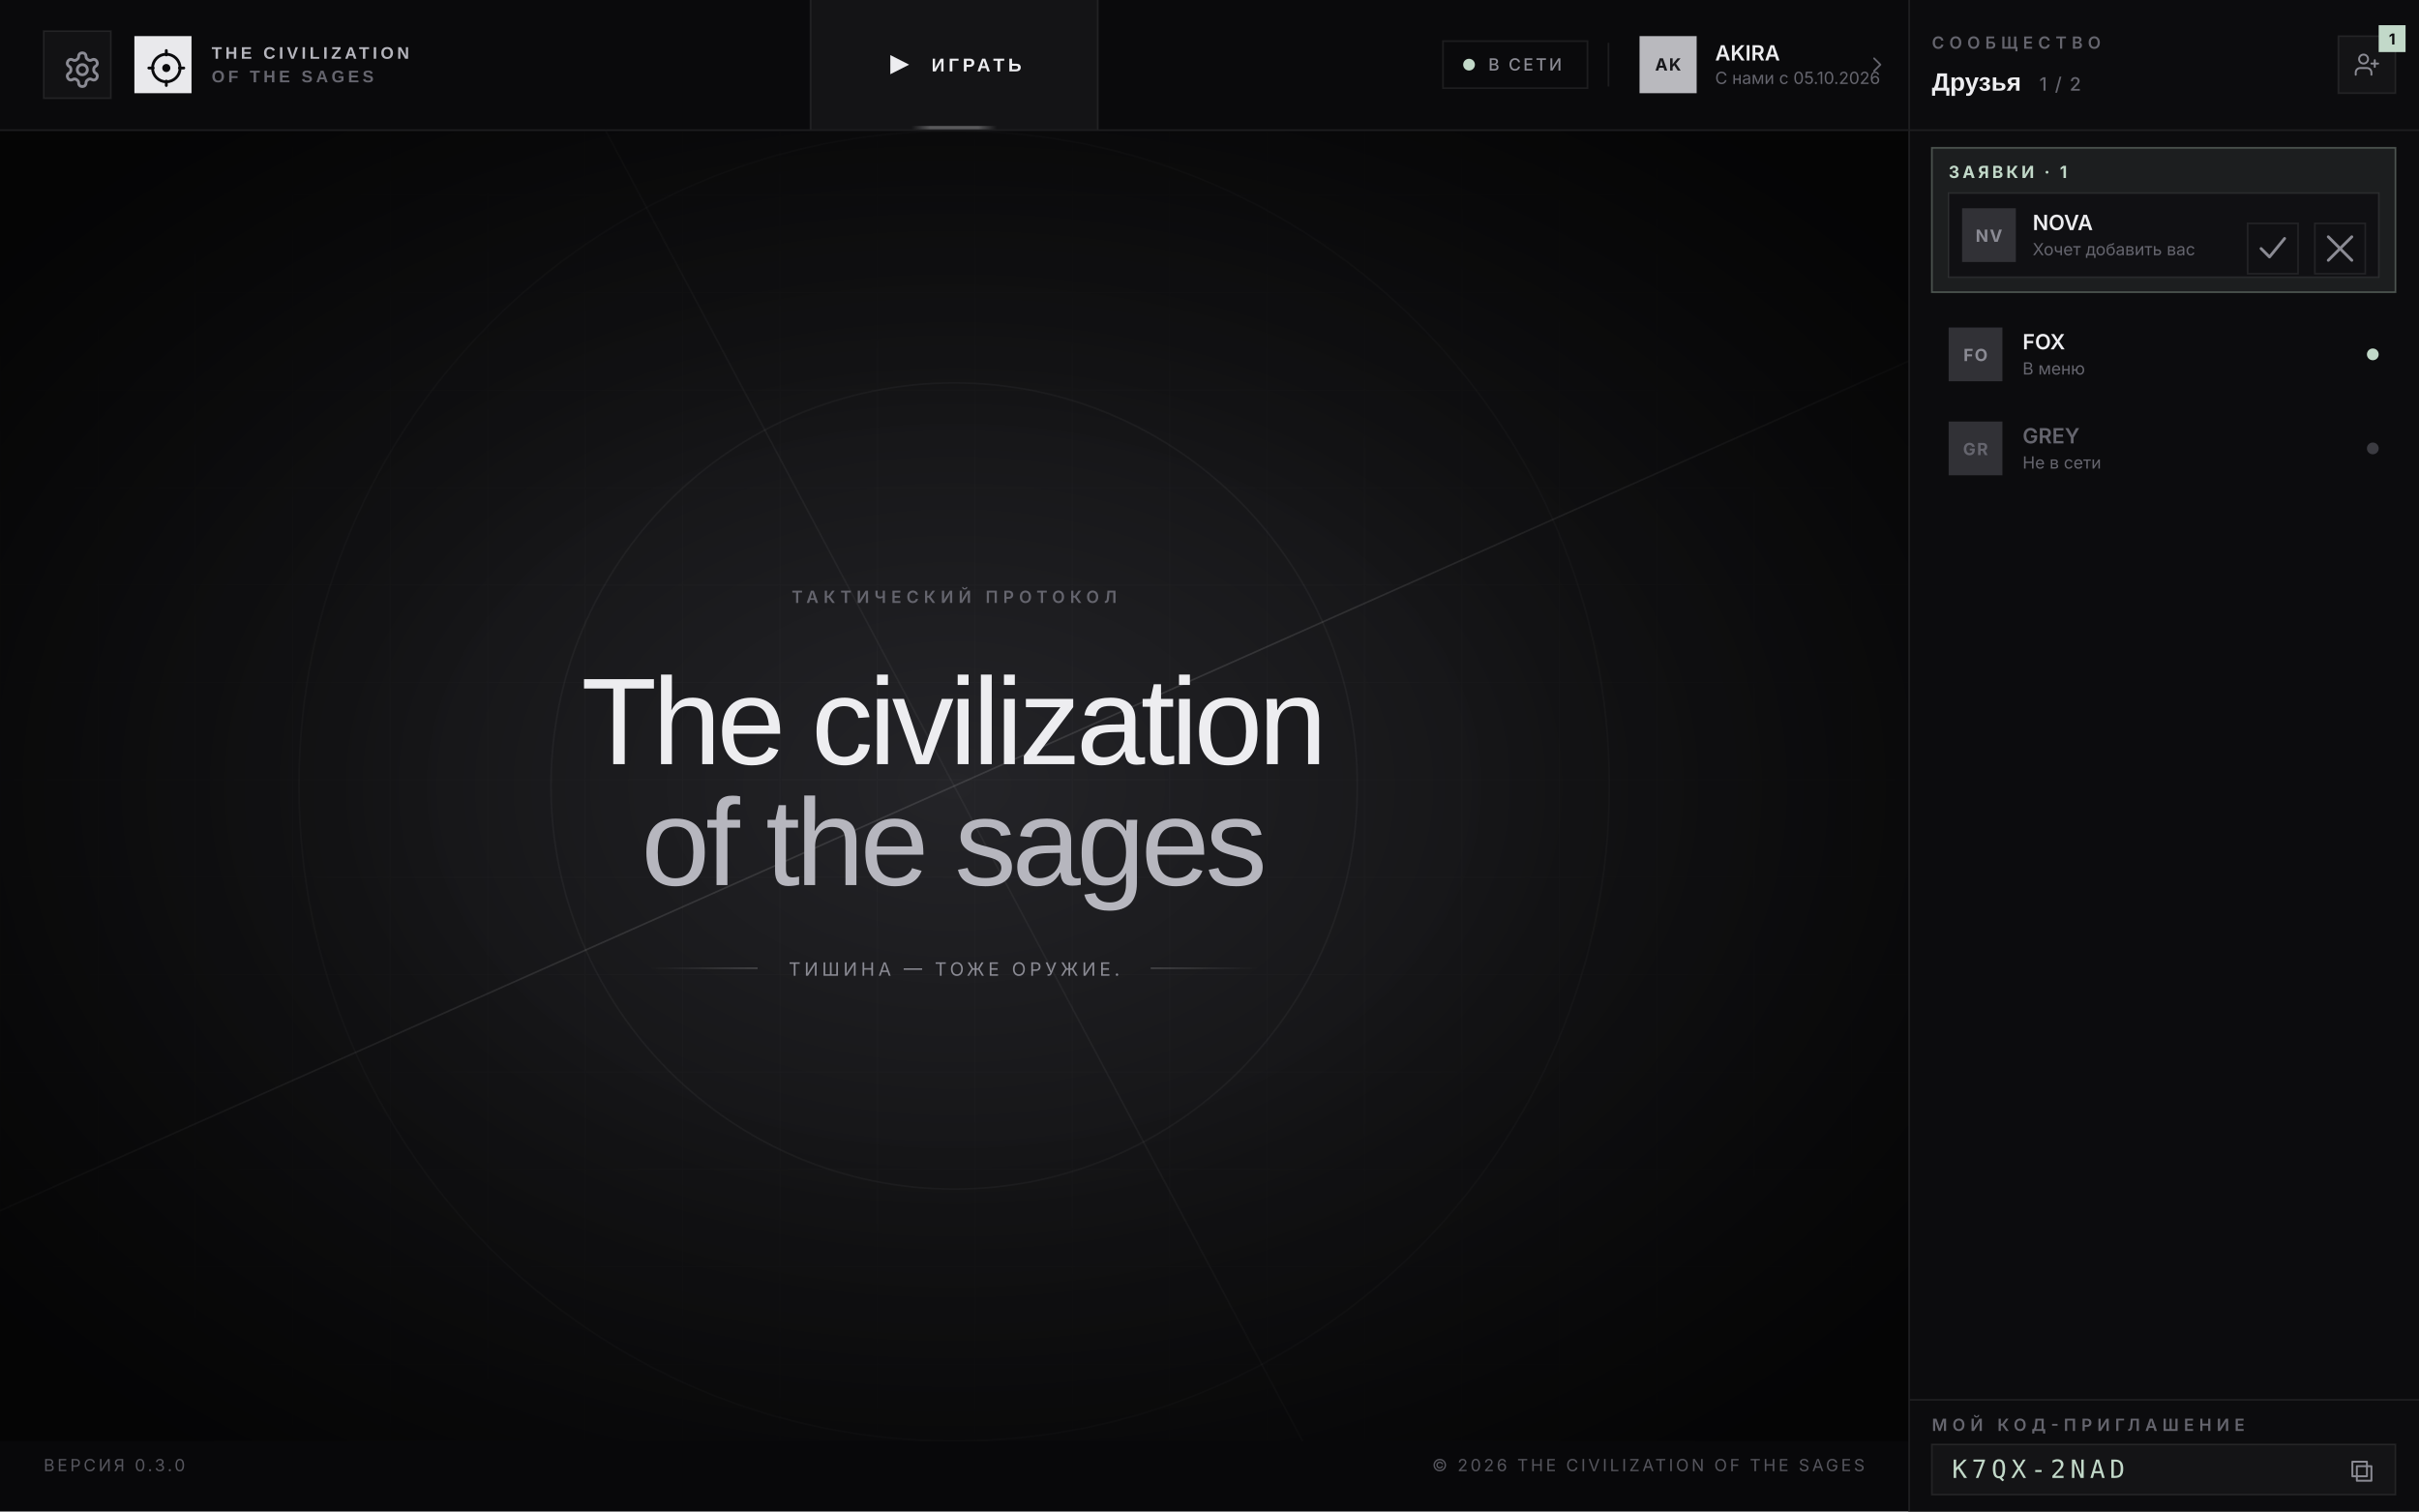
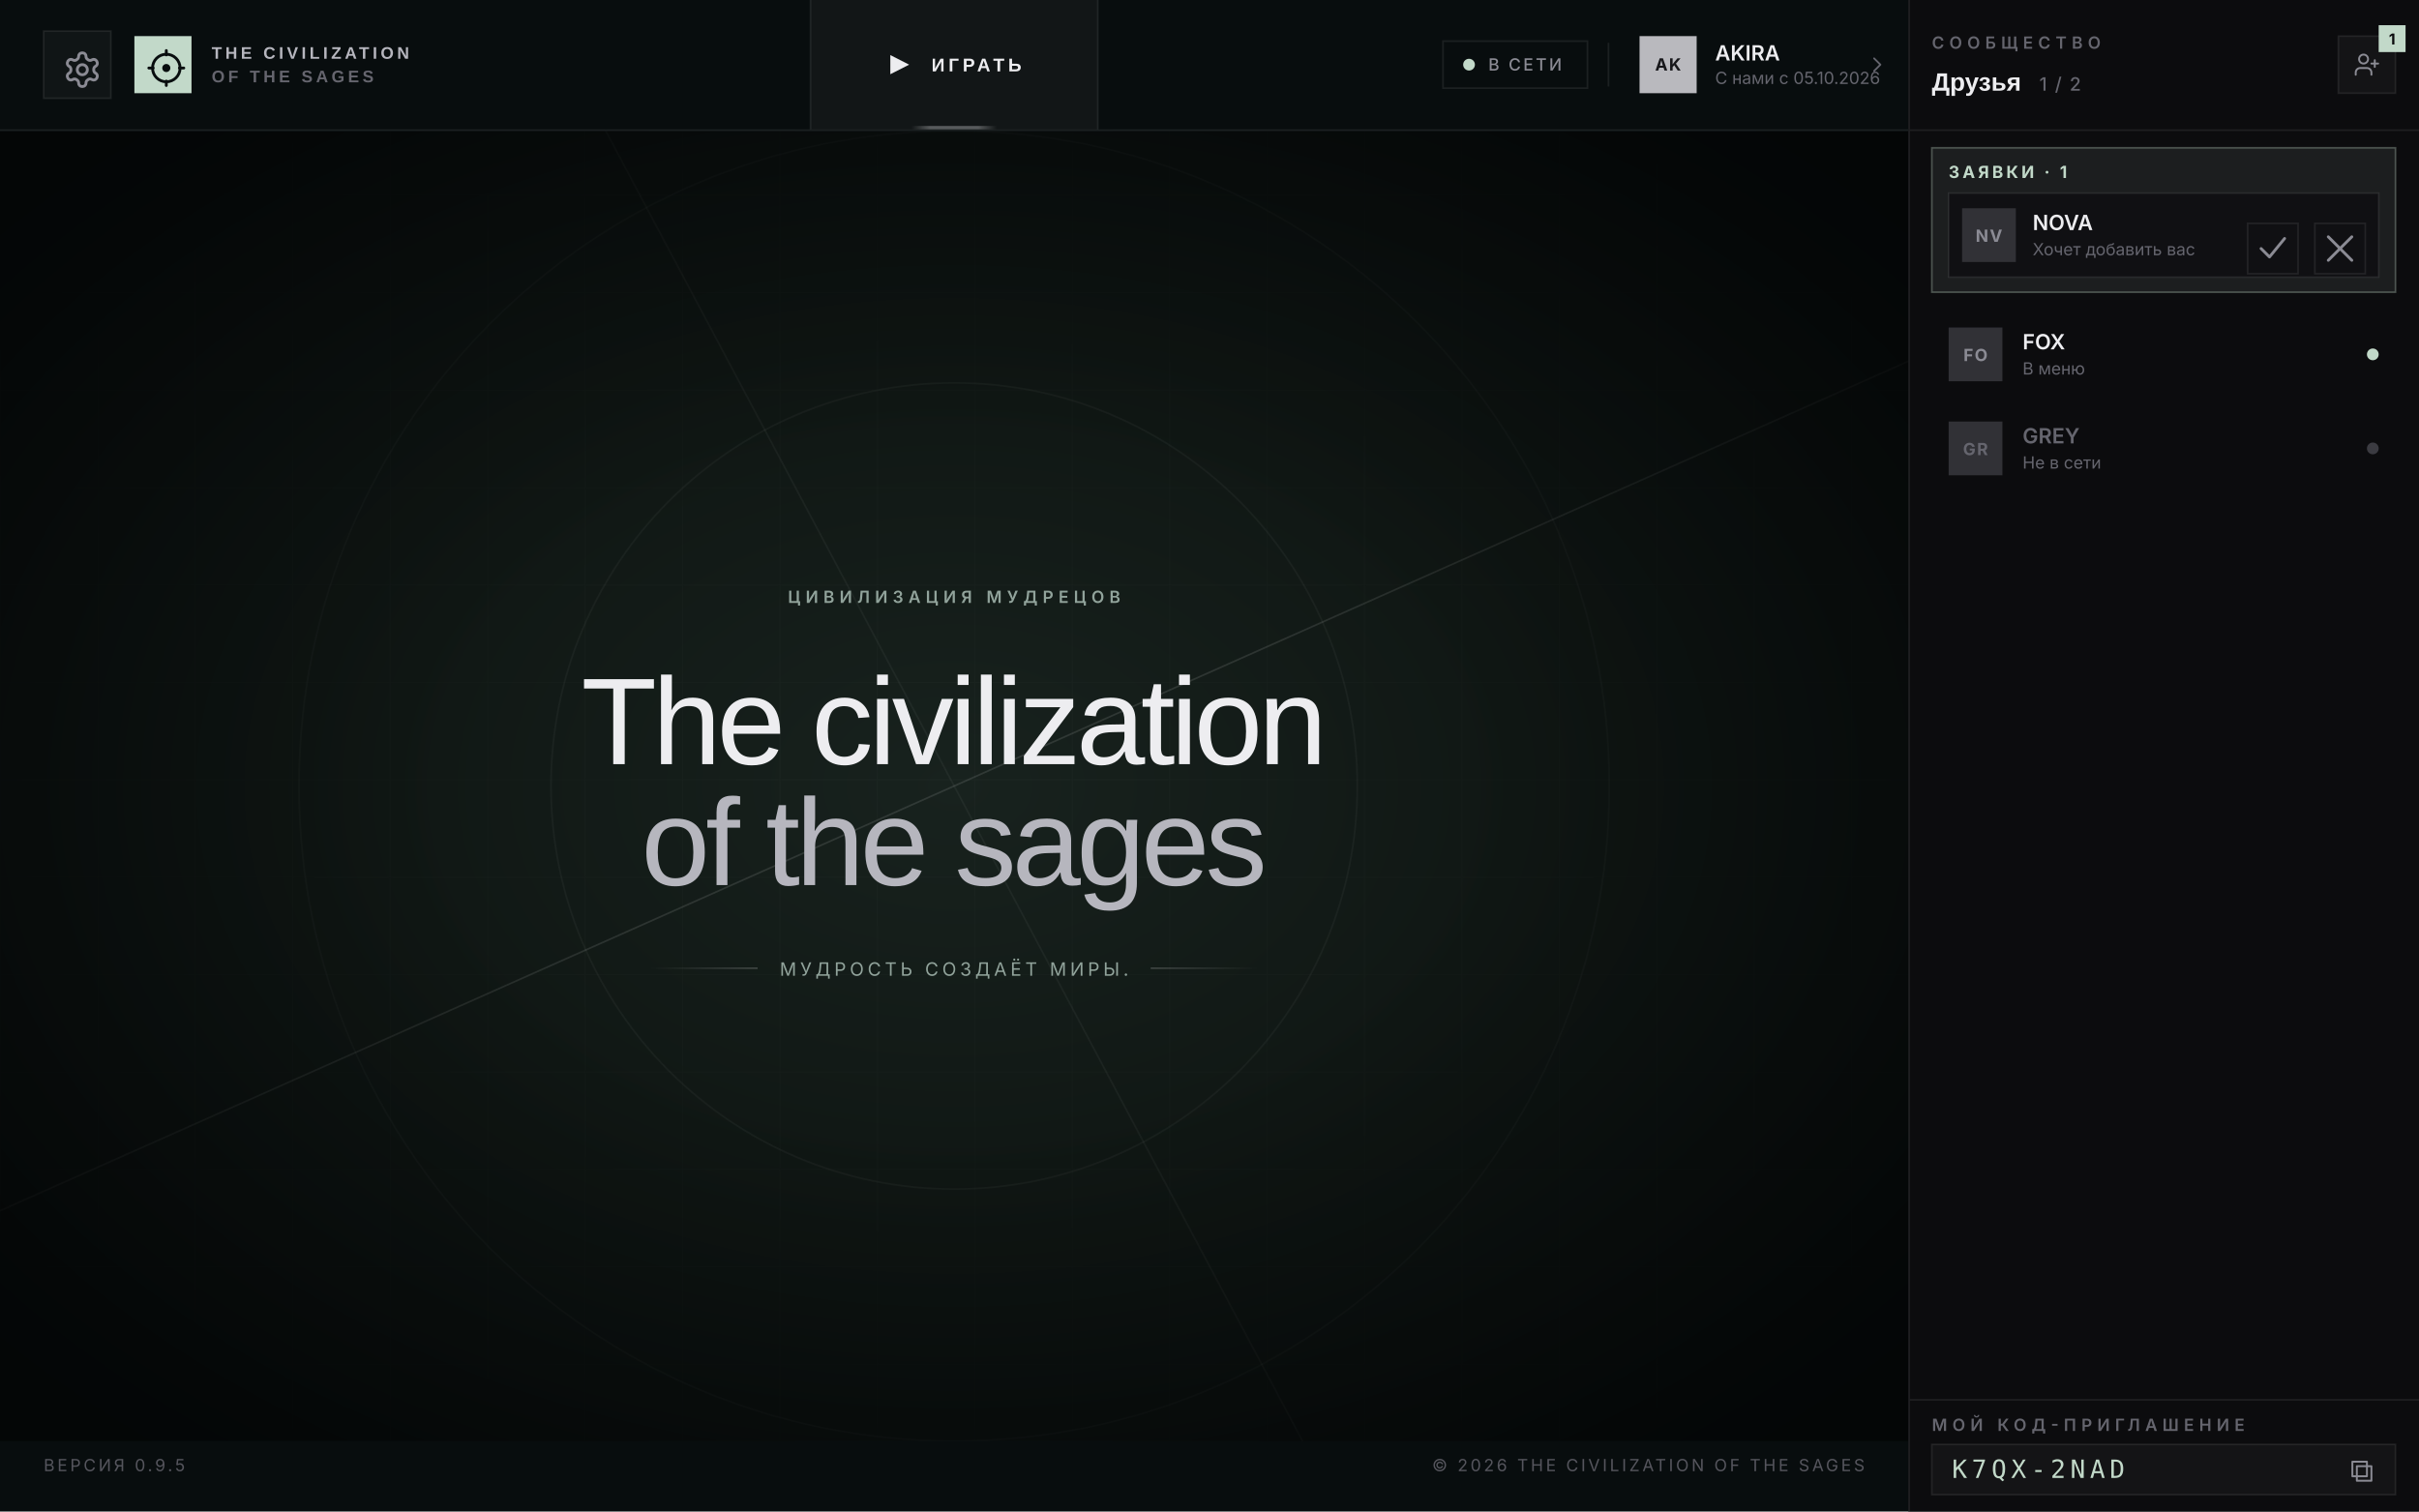
<svg xmlns="http://www.w3.org/2000/svg" width="1440" height="900" viewBox="0 0 1440 900" font-family="Inter, Arial, sans-serif">
  <defs>
    <radialGradient id="stageBg" cx="50%" cy="50%" r="68%">
-       <stop offset="0" stop-color="#242428" />
-       <stop offset=".44" stop-color="#151517" />
-       <stop offset="1" stop-color="#0a0a0b" />
+       <stop offset="0" stop-color="#18221e" />
+       <stop offset=".44" stop-color="#101714" />
+       <stop offset="1" stop-color="#080d0e" />
    </radialGradient>
    <radialGradient id="vignette" cx="50%" cy="50%" r="62%">
      <stop offset=".42" stop-color="#000" stop-opacity="0" />
      <stop offset="1" stop-color="#000" stop-opacity=".55" />
    </radialGradient>
    <radialGradient id="gridMask" cx="50%" cy="50%" r="68%">
      <stop offset="0" stop-color="#fff" />
      <stop offset="1" stop-color="#000" />
    </radialGradient>
    <linearGradient id="beam">
      <stop stop-color="#fff" stop-opacity="0" />
      <stop offset=".38" stop-color="#fff" stop-opacity=".11" />
      <stop offset=".62" stop-color="#fff" stop-opacity=".11" />
      <stop offset="1" stop-color="#fff" stop-opacity="0" />
    </linearGradient>
    <linearGradient id="accentL">
      <stop stop-color="#fff" stop-opacity="0" />
      <stop offset="1" stop-color="#fff" stop-opacity=".18" />
    </linearGradient>
    <linearGradient id="accentR">
      <stop stop-color="#fff" stop-opacity=".18" />
      <stop offset="1" stop-color="#fff" stop-opacity="0" />
    </linearGradient>
    <linearGradient id="playAccent">
      <stop stop-color="#ededf0" stop-opacity="0" />
      <stop offset=".22" stop-color="#ededf0" />
      <stop offset=".78" stop-color="#ededf0" />
      <stop offset="1" stop-color="#ededf0" stop-opacity="0" />
    </linearGradient>
    <pattern id="grid" width="58" height="58" patternUnits="userSpaceOnUse">
      <path d="M58 0H0V58" fill="none" stroke="#fff" stroke-opacity=".02" />
    </pattern>
    <mask id="gridFade">
      <rect y="78" width="1136" height="780" fill="url(#gridMask)" />
    </mask>
    <clipPath id="stageClip">
      <rect y="78" width="1136" height="780" />
    </clipPath>
    <g id="icoSigil" fill="none" stroke="currentColor" stroke-width="1.7" stroke-linecap="round">
      <circle cx="12" cy="12" r="8.2" />
      <circle cx="12" cy="12" r="2.4" fill="currentColor" stroke="none" />
      <path d="M12 1.6v2.6M12 19.8v2.6M1.6 12h2.6M19.8 12h2.6" />
    </g>
    <g id="icoGear" fill="none" stroke="currentColor" stroke-width="1.7" stroke-linejoin="round">
      <path d="M12.2 2h-.4a2 2 0 0 0-2 2v.2a2 2 0 0 1-1 1.7l-.4.3a2 2 0 0 1-2 0l-.2-.1a2 2 0 0 0-2.7.7l-.2.4a2 2 0 0 0 .7 2.7l.2.1a2 2 0 0 1 1 1.7v.5a2 2 0 0 1-1 1.8l-.2.1a2 2 0 0 0-.7 2.7l.2.4a2 2 0 0 0 2.7.7l.2-.1a2 2 0 0 1 2 0l.4.3a2 2 0 0 1 1 1.7v.2a2 2 0 0 0 2 2h.4a2 2 0 0 0 2-2v-.2a2 2 0 0 1 1-1.7l.4-.3a2 2 0 0 1 2 0l.2.1a2 2 0 0 0 2.7-.7l.2-.4a2 2 0 0 0-.7-2.7l-.2-.1a2 2 0 0 1-1-1.8v-.5a2 2 0 0 1 1-1.7l.2-.1a2 2 0 0 0 .7-2.7l-.2-.4a2 2 0 0 0-2.7-.7l-.2.1a2 2 0 0 1-2 0l-.4-.3a2 2 0 0 1-1-1.7V4a2 2 0 0 0-2-2Z" />
      <circle cx="12" cy="12" r="3" />
    </g>
    <g id="icoUserPlus" fill="none" stroke="currentColor" stroke-width="1.7" stroke-linecap="round" stroke-linejoin="round">
      <path d="M16 21v-2a4 4 0 0 0-4-4H6a4 4 0 0 0-4 4v2" />
      <circle cx="9" cy="7" r="4" />
      <path d="M19 8v6M22 11h-6" />
    </g>
    <g id="icoCopy" fill="none" stroke="currentColor" stroke-width="1.7" stroke-linecap="round" stroke-linejoin="round">
      <rect x="9" y="9" width="13" height="13" />
      <rect x="5" y="5" width="13" height="13" />
    </g>
    <path id="icoChevron" d="m9 18 6-6-6-6" fill="none" stroke="currentColor" stroke-width="1.7" stroke-linecap="round" stroke-linejoin="round" />
  </defs>
-   <rect width="1440" height="900" fill="#08080a" />
+   <rect width="1440" height="900" fill="#080d0e" />
  <rect y="78" width="1136" height="780" fill="url(#stageBg)" />
  <rect y="78" width="1136" height="780" fill="url(#grid)" mask="url(#gridFade)" />
  <g clip-path="url(#stageClip)">
    <circle cx="568" cy="468" r="240" fill="none" stroke="#fff" stroke-opacity=".04" />
    <circle cx="568" cy="468" r="390" fill="none" stroke="#fff" stroke-opacity=".025" />
    <rect x="-284" y="467.5" width="1704" height="1" fill="url(#beam)" transform="rotate(-24 568 468)" />
    <rect x="-284" y="467.5" width="1704" height="1" fill="url(#beam)" opacity=".4" transform="rotate(62 568 468)" />
  </g>
  <rect y="78" width="1136" height="780" fill="url(#vignette)" />
  <g text-anchor="middle">
-     <text x="568" y="359" font-size="10" font-weight="600" letter-spacing="3" fill="#65656e">ТАКТИЧЕСКИЙ ПРОТОКОЛ</text>
+     <text x="568" y="359" font-size="10" font-weight="600" letter-spacing="3" fill="#91a39b">ЦИВИЛИЗАЦИЯ МУДРЕЦОВ</text>
    <g font-family="Manrope, Arial, sans-serif" font-size="73.6" font-weight="500" letter-spacing="-2.58">
      <text x="568" y="455" fill="#ededf0">The civilization</text>
      <text x="568" y="527" fill="#b6b6be">of the sages</text>
    </g>
-     <text x="568" y="581" font-size="11" letter-spacing="2.2" fill="#8b8b94">ТИШИНА — ТОЖЕ ОРУЖИЕ.</text>
+     <text x="568" y="581" font-size="11" letter-spacing="2.2" fill="#91a39b">МУДРОСТЬ СОЗДАЁТ МИРЫ.</text>
  </g>
  <rect x="387" y="576" width="64" height="1" fill="url(#accentL)" />
  <rect x="685" y="576" width="64" height="1" fill="url(#accentR)" />
-   <text x="26" y="876" font-size="10" letter-spacing="1.6" fill="#55555d">ВЕРСИЯ 0.3.0</text>
+   <text x="26" y="876" font-size="10" letter-spacing="1.6" fill="#55555d">ВЕРСИЯ 0.9.5</text>
  <text x="1110" y="876" font-size="10" letter-spacing="1.6" text-anchor="end" fill="#55555d">© 2026 THE CIVILIZATION OF THE SAGES</text>
-   <rect width="1136" height="78" fill="#0a0a0c" />
+   <rect width="1136" height="78" fill="#080d0e" />
  <path d="M0 77.5h1136" stroke="#fff" stroke-opacity=".08" />
  <rect x="26" y="18.5" width="40" height="40" fill="#fff" fill-opacity=".035" stroke="#fff" stroke-opacity=".08" />
  <g transform="translate(37 29.5)" color="#8b8b94">
    <use href="#icoGear" />
  </g>
-   <rect x="80" y="21.5" width="34" height="34" fill="#e9e9ec" />
-   <g transform="translate(87 28.5)" color="#0b0b0d">
+   <rect x="80" y="21.5" width="34" height="34" fill="#c2d9c9" />
+   <g transform="translate(87 28.5)" color="#080d0e">
    <use href="#icoSigil" />
  </g>
  <g font-family="Manrope, Arial, sans-serif" font-size="10" font-weight="700" letter-spacing="2">
    <text x="126" y="35" fill="#b6b6be">THE CIVILIZATION</text>
    <text x="126" y="49" fill="#65656e">OF THE SAGES</text>
  </g>
  <rect x="482.5" width="171" height="77" fill="#fff" fill-opacity=".042" />
  <path d="M482.5 0v77M653.5 0v77" stroke="#fff" stroke-opacity=".08" />
  <rect x="542.5" y="75" width="51" height="2" fill="url(#playAccent)" opacity=".32" />
  <path d="m530 32.8 11.2 5.7-11.2 5.7Z" fill="#ededf0" />
  <text x="554.5" y="42.5" font-family="Manrope, Arial, sans-serif" font-size="11" font-weight="700" letter-spacing="2.2" fill="#ededf0">ИГРАТЬ</text>
  <rect x="859" y="24.5" width="86" height="28" fill="none" stroke="#fff" stroke-opacity=".08" />
  <circle cx="874.5" cy="38.5" r="3.5" fill="#c2d9c9" />
  <text x="886" y="42" font-size="10" font-weight="500" letter-spacing="1.4" fill="#8b8b94">В СЕТИ</text>
  <rect x="957" y="25.5" width="1" height="26" fill="#fff" fill-opacity=".08" />
  <rect x="976" y="21.5" width="34" height="34" fill="#b9b9be" />
  <text x="993" y="42" font-size="10" font-weight="700" letter-spacing=".8" text-anchor="middle" fill="#16161a">AK</text>
  <text x="1021" y="36" font-size="12.5" font-weight="600" fill="#ededf0">AKIRA</text>
  <text x="1021" y="50" font-size="10" fill="#65656e">С нами с 05.10.2026</text>
  <g transform="translate(1110 31)" color="#65656e">
    <use href="#icoChevron" transform="scale(.625)" />
  </g>
  <rect x="1136" width="304" height="900" fill="#0c0c0e" />
  <path d="M1136.5 0v900M1137 77.5h303" stroke="#fff" stroke-opacity=".08" />
  <text x="1150" y="29" font-size="10" font-weight="600" letter-spacing="3" fill="#65656e">СООБЩЕСТВО</text>
  <text x="1150" y="54" font-family="Manrope, Arial, sans-serif" font-size="15" font-weight="700" fill="#ededf0">Друзья</text>
  <text x="1214" y="54" font-size="11" font-weight="500" letter-spacing=".88" fill="#65656e">1 / 2</text>
  <rect x="1392" y="21.5" width="34" height="34" fill="#fff" fill-opacity=".035" stroke="#fff" stroke-opacity=".08" />
  <g transform="translate(1401 30.5)" color="#8b8b94">
    <use href="#icoUserPlus" transform="scale(.667)" />
  </g>
  <rect x="1416" y="15" width="16" height="16" fill="#c2d9c9" />
  <text x="1424" y="26.5" font-size="9" font-weight="700" text-anchor="middle" fill="#0b0b0d">1</text>
  <rect x="1150" y="88" width="276" height="86" fill="#c2d9c9" fill-opacity=".09" stroke="#c2d9c9" stroke-opacity=".32" />
  <text x="1160" y="106" font-size="10" font-weight="700" letter-spacing="1.8" fill="#c2d9c9">ЗАЯВКИ · 1</text>
  <rect x="1160" y="115" width="256" height="50" fill="#101013" stroke="#fff" stroke-opacity=".08" />
  <rect x="1168" y="124" width="32" height="32" fill="#313136" />
  <text x="1184" y="144" font-size="10" font-weight="700" letter-spacing=".8" text-anchor="middle" fill="#8b8b94">NV</text>
  <text x="1210" y="137" font-size="12.5" font-weight="600" fill="#ededf0">NOVA</text>
  <text x="1210" y="152" font-size="10" fill="#65656e">Хочет добавить вас</text>
  <rect x="1338" y="133" width="30" height="30" fill="none" stroke="#fff" stroke-opacity=".08" />
  <path d="m1346 148 5 5 9-11" fill="none" stroke="#8b8b94" stroke-width="1.7" stroke-linecap="round" stroke-linejoin="round" />
  <rect x="1378" y="133" width="30" height="30" fill="none" stroke="#fff" stroke-opacity=".08" />
  <path d="m1386 141 14 14m0-14-14 14" fill="none" stroke="#8b8b94" stroke-width="1.7" stroke-linecap="round" />
  <g font-size="12.5" font-weight="600">
    <rect x="1160" y="195" width="32" height="32" fill="#313136" />
    <text x="1176" y="215" font-size="10" font-weight="700" letter-spacing=".8" text-anchor="middle" fill="#8b8b94">FO</text>
    <text x="1204" y="208" fill="#ededf0">FOX</text>
    <text x="1204" y="223" font-size="10" font-weight="400" fill="#65656e">В меню</text>
    <circle cx="1412.5" cy="211" r="3.5" fill="#c2d9c9" />
    <rect x="1160" y="251" width="32" height="32" fill="#313136" />
    <text x="1176" y="271" font-size="10" font-weight="700" letter-spacing=".8" text-anchor="middle" fill="#65656e">GR</text>
    <text x="1204" y="264" fill="#65656e">GREY</text>
    <text x="1204" y="279" font-size="10" font-weight="400" fill="#65656e">Не в сети</text>
    <circle cx="1412.5" cy="267" r="3.5" fill="#3b3b41" />
  </g>
  <path d="M1137 833.5h303" stroke="#fff" stroke-opacity=".08" />
  <text x="1150" y="852" font-size="10" font-weight="600" letter-spacing="3" fill="#65656e">МОЙ КОД-ПРИГЛАШЕНИЕ</text>
  <rect x="1150" y="860" width="276" height="30" fill="#fff" fill-opacity=".035" stroke="#fff" stroke-opacity=".08" />
  <text x="1162" y="880" font-size="15" letter-spacing="2.7" fill="#c2d9c9" font-family="Menlo, Consolas, monospace">K7QX-2NAD</text>
  <g transform="translate(1397 867)" color="#8b8b94">
    <use href="#icoCopy" transform="scale(.667)" />
  </g>
</svg>
